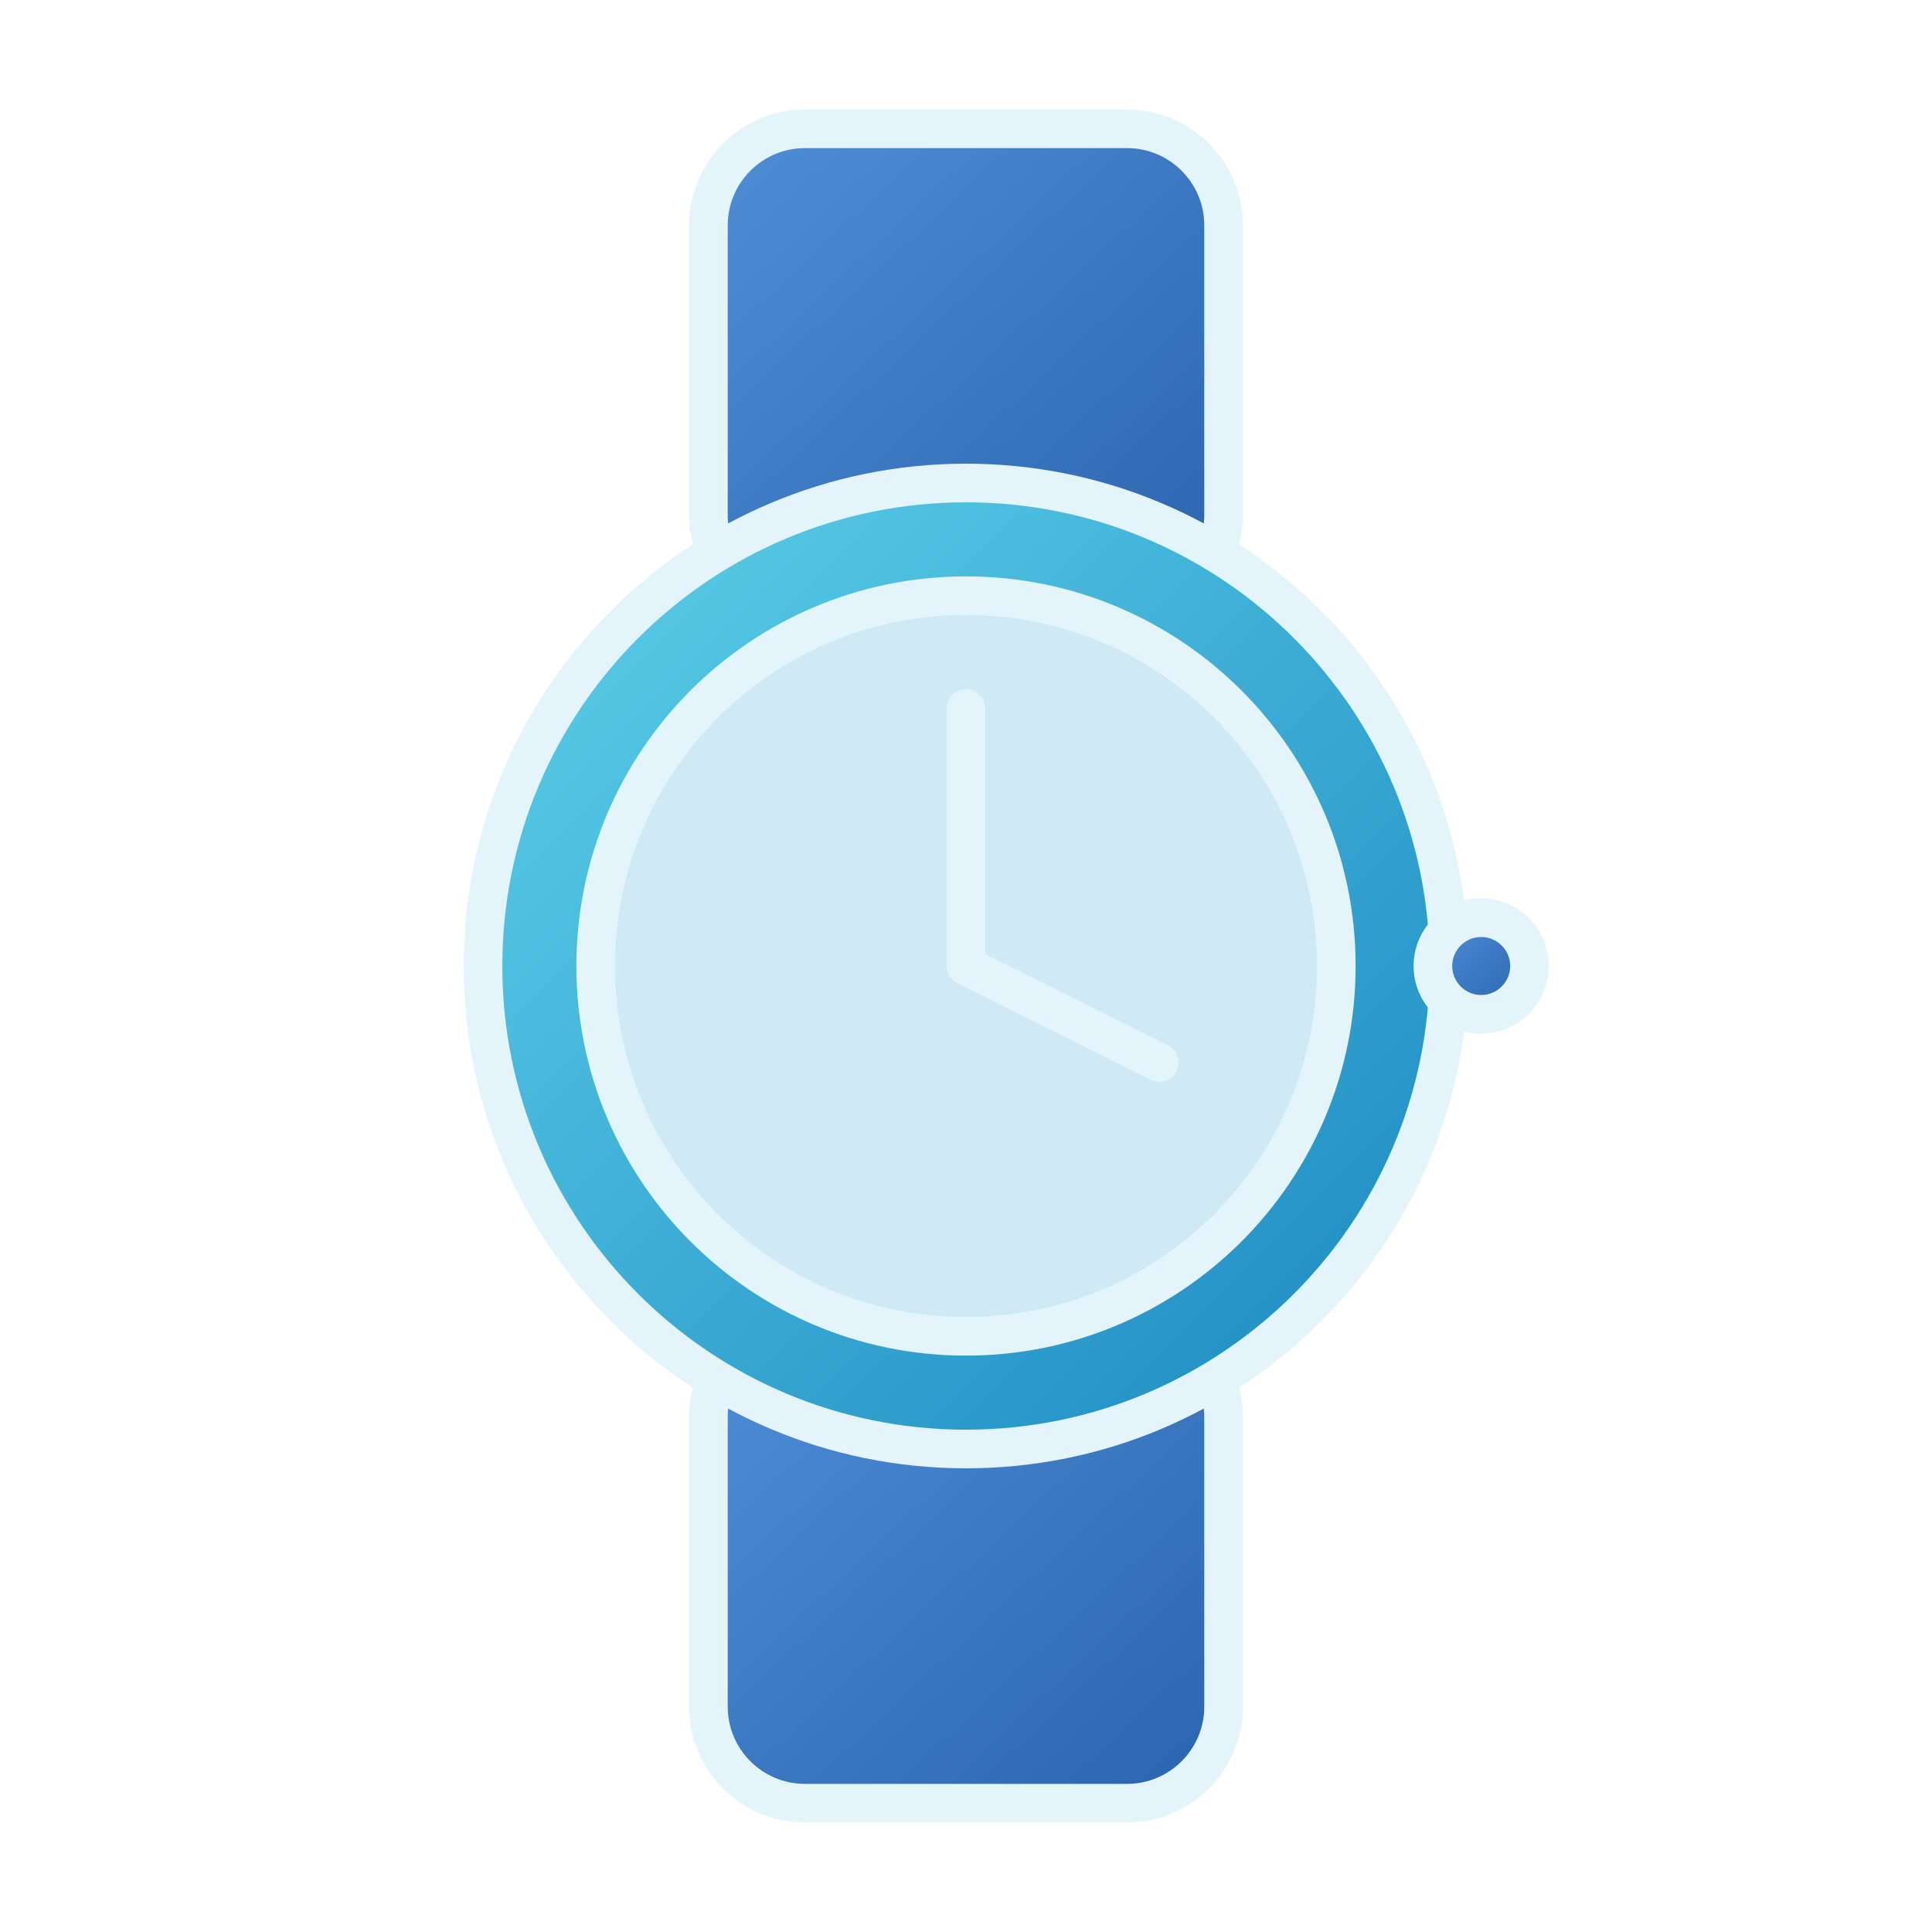
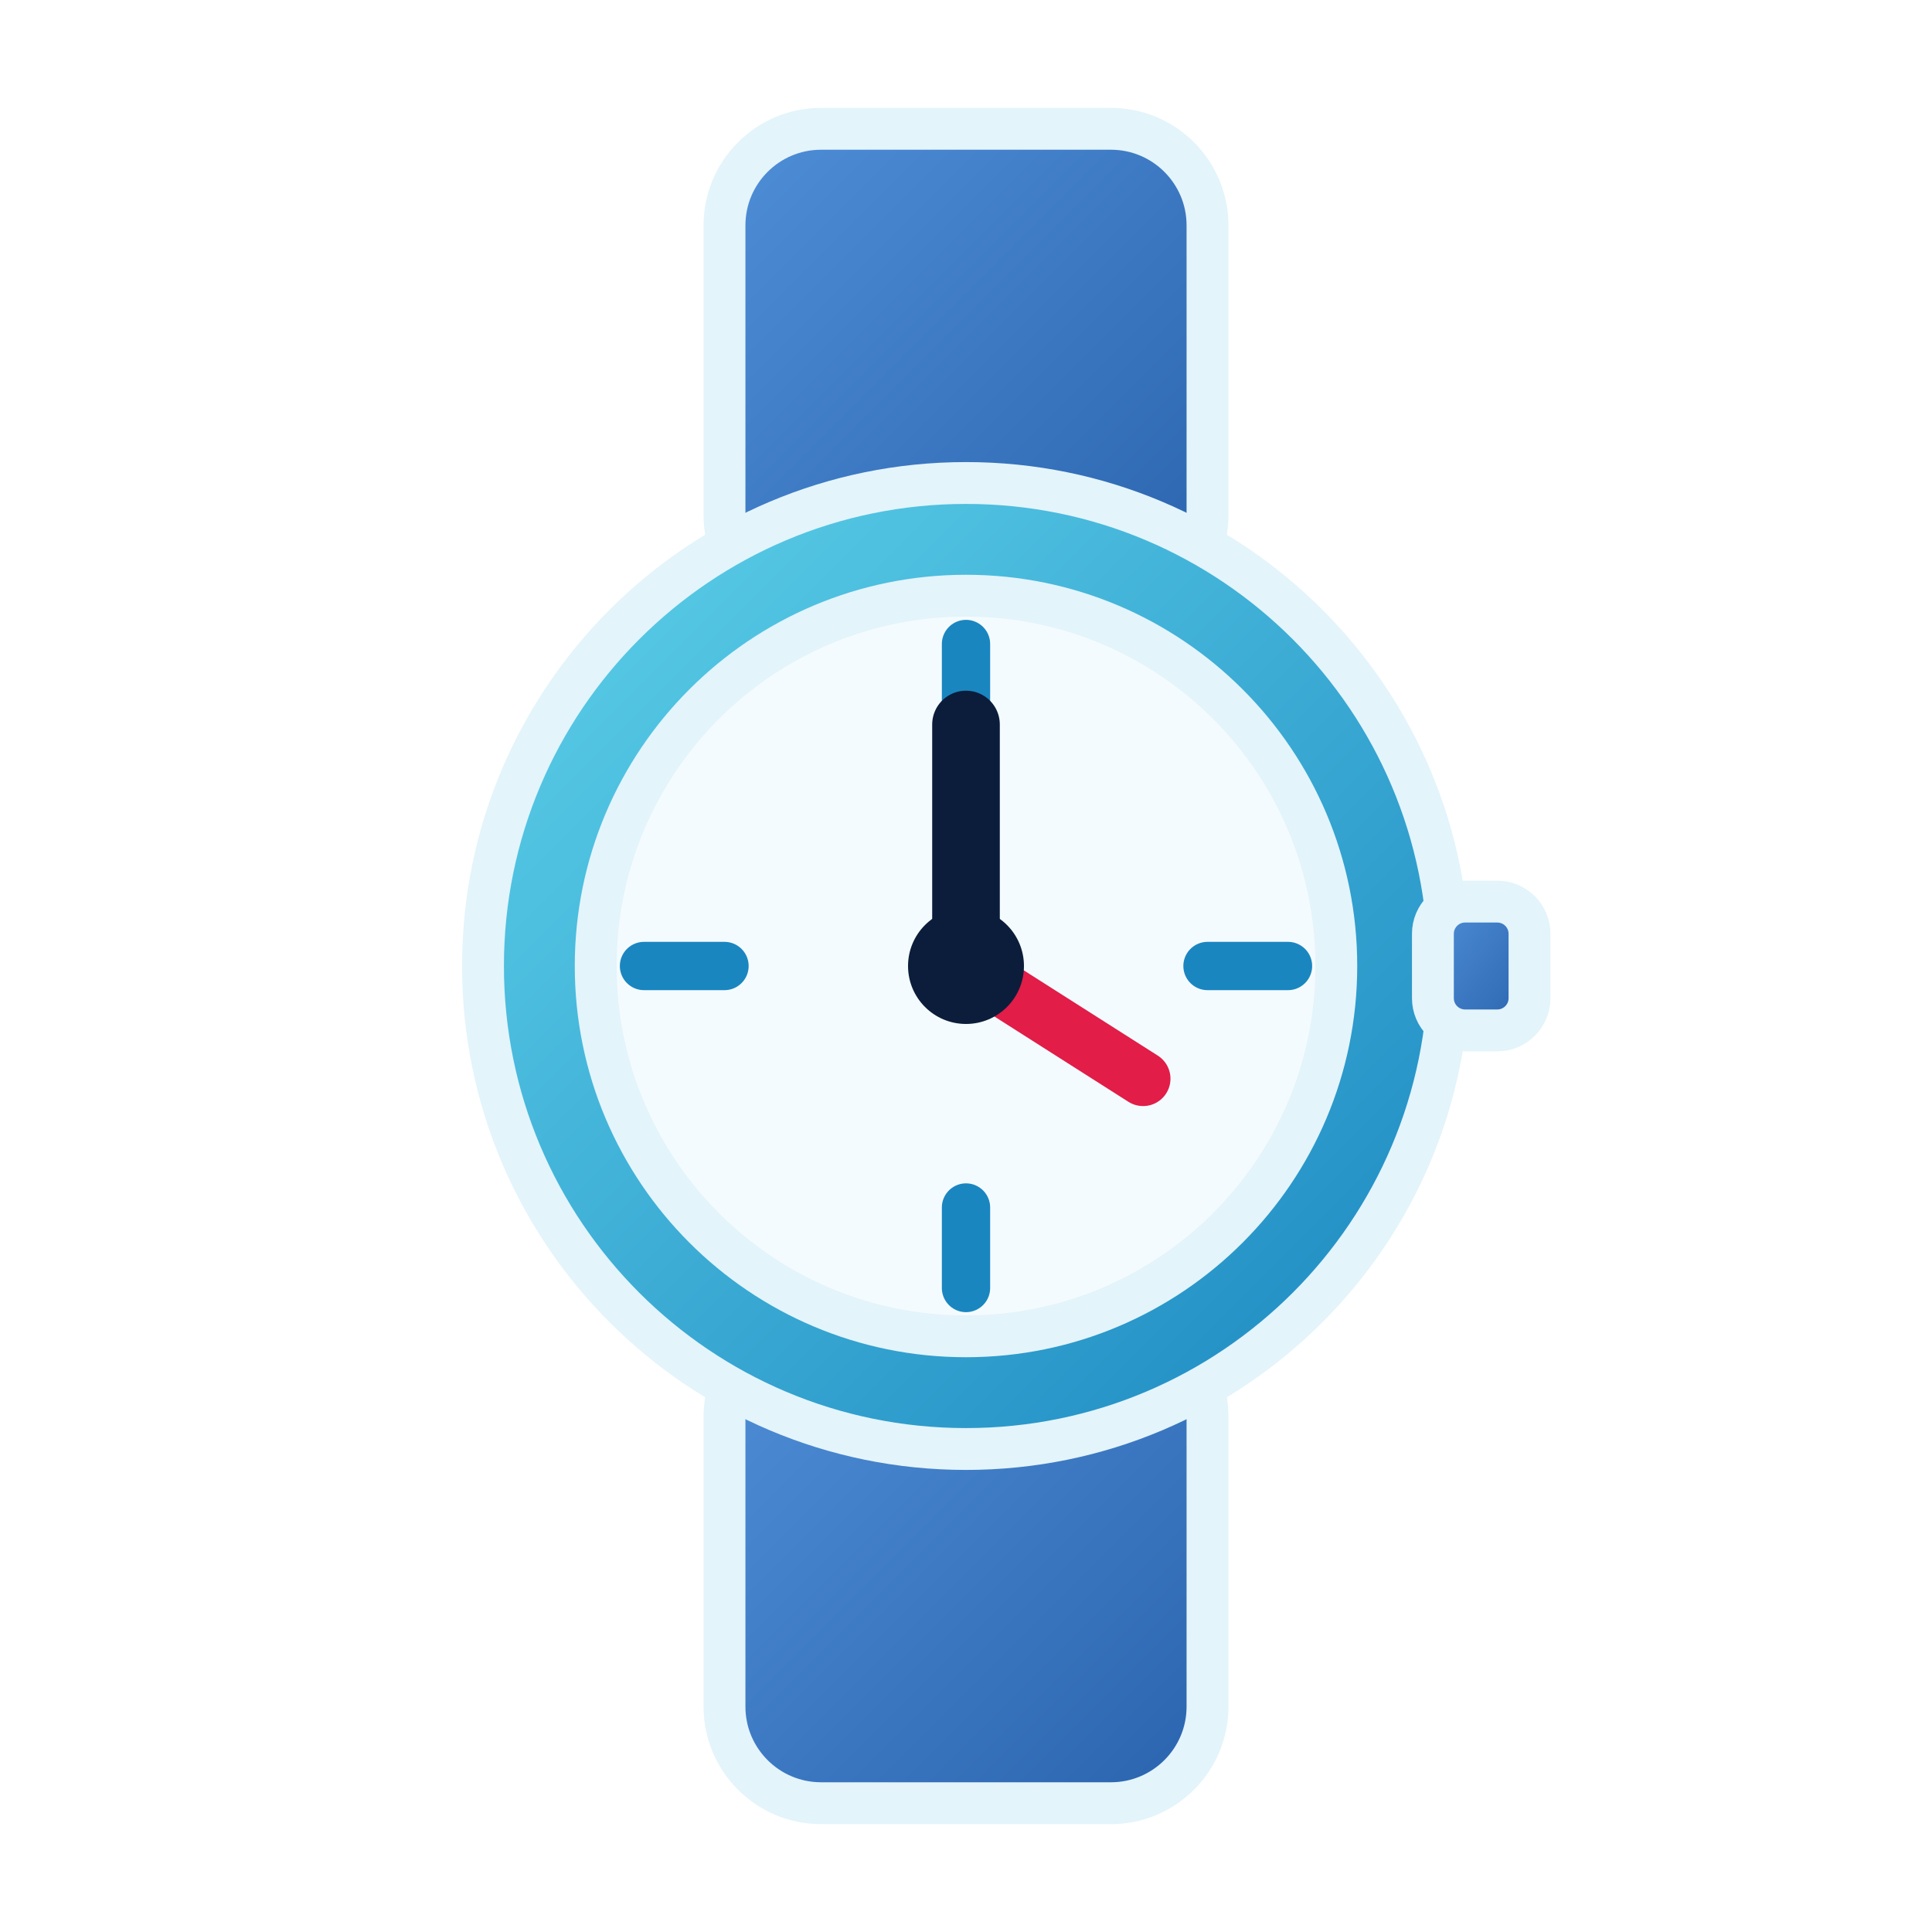
<svg xmlns="http://www.w3.org/2000/svg" viewBox="0 0 120 120">
  <defs>
    <linearGradient id="g" x1="0" y1="0" x2="1" y2="1">
      <stop offset="0" stop-color="#5fd3ea" />
      <stop offset="1" stop-color="#1a86c0" />
    </linearGradient>
    <linearGradient id="n" x1="0" y1="0" x2="1" y2="1">
      <stop offset="0" stop-color="#4f8fd8" />
      <stop offset="1" stop-color="#2a63ad" />
    </linearGradient>
  </defs>
-   <rect x="44" y="8" width="32" height="30" rx="6" fill="url(#n)" stroke="#e3f4fb" stroke-width="2.4" stroke-linejoin="round" stroke-linecap="round" />
-   <rect x="44" y="82" width="32" height="30" rx="6" fill="url(#n)" stroke="#e3f4fb" stroke-width="2.4" stroke-linejoin="round" stroke-linecap="round" />
-   <circle cx="60" cy="60" r="30" fill="url(#g)" stroke="#e3f4fb" stroke-width="2.4" stroke-linejoin="round" stroke-linecap="round" />
-   <circle cx="60" cy="60" r="23" fill="#cfe9f5" stroke="#e3f4fb" stroke-width="2.4" stroke-linejoin="round" stroke-linecap="round" />
-   <path d="M60 60 L60 44 M60 60 L72 66" fill="none" stroke="#e3f4fb" stroke-width="2.4" stroke-linejoin="round" stroke-linecap="round" />
-   <circle cx="92" cy="60" r="3" fill="url(#n)" stroke="#e3f4fb" stroke-width="2.4" stroke-linejoin="round" stroke-linecap="round" />
+   <rect x="45" y="8" width="30" height="30" rx="6" fill="url(#n)" stroke="#e3f4fb" stroke-width="2.6" stroke-linejoin="round" stroke-linecap="round" />
+   <rect x="45" y="82" width="30" height="30" rx="6" fill="url(#n)" stroke="#e3f4fb" stroke-width="2.6" stroke-linejoin="round" stroke-linecap="round" />
+   <circle cx="60" cy="60" r="30" fill="url(#g)" stroke="#e3f4fb" stroke-width="2.6" stroke-linejoin="round" stroke-linecap="round" />
+   <circle cx="60" cy="60" r="23" fill="#f4fbfe" stroke="#e3f4fb" stroke-width="2.6" />
+   <path d="M60 40 V45 M80 60 H75 M60 80 V75 M40 60 H45" stroke="#1a86c0" stroke-width="3" stroke-linecap="round" />
+   <path d="M60 60 V45" stroke="#0b1d3a" stroke-width="4.2" stroke-linecap="round" />
+   <path d="M60 60 L71 67" stroke="#e11d48" stroke-width="3.4" stroke-linecap="round" />
+   <circle cx="60" cy="60" r="3.6" fill="#0b1d3a" />
+   <rect x="89" y="56" width="6" height="8" rx="2" fill="url(#n)" stroke="#e3f4fb" stroke-width="2.6" stroke-linejoin="round" stroke-linecap="round" />
</svg>
